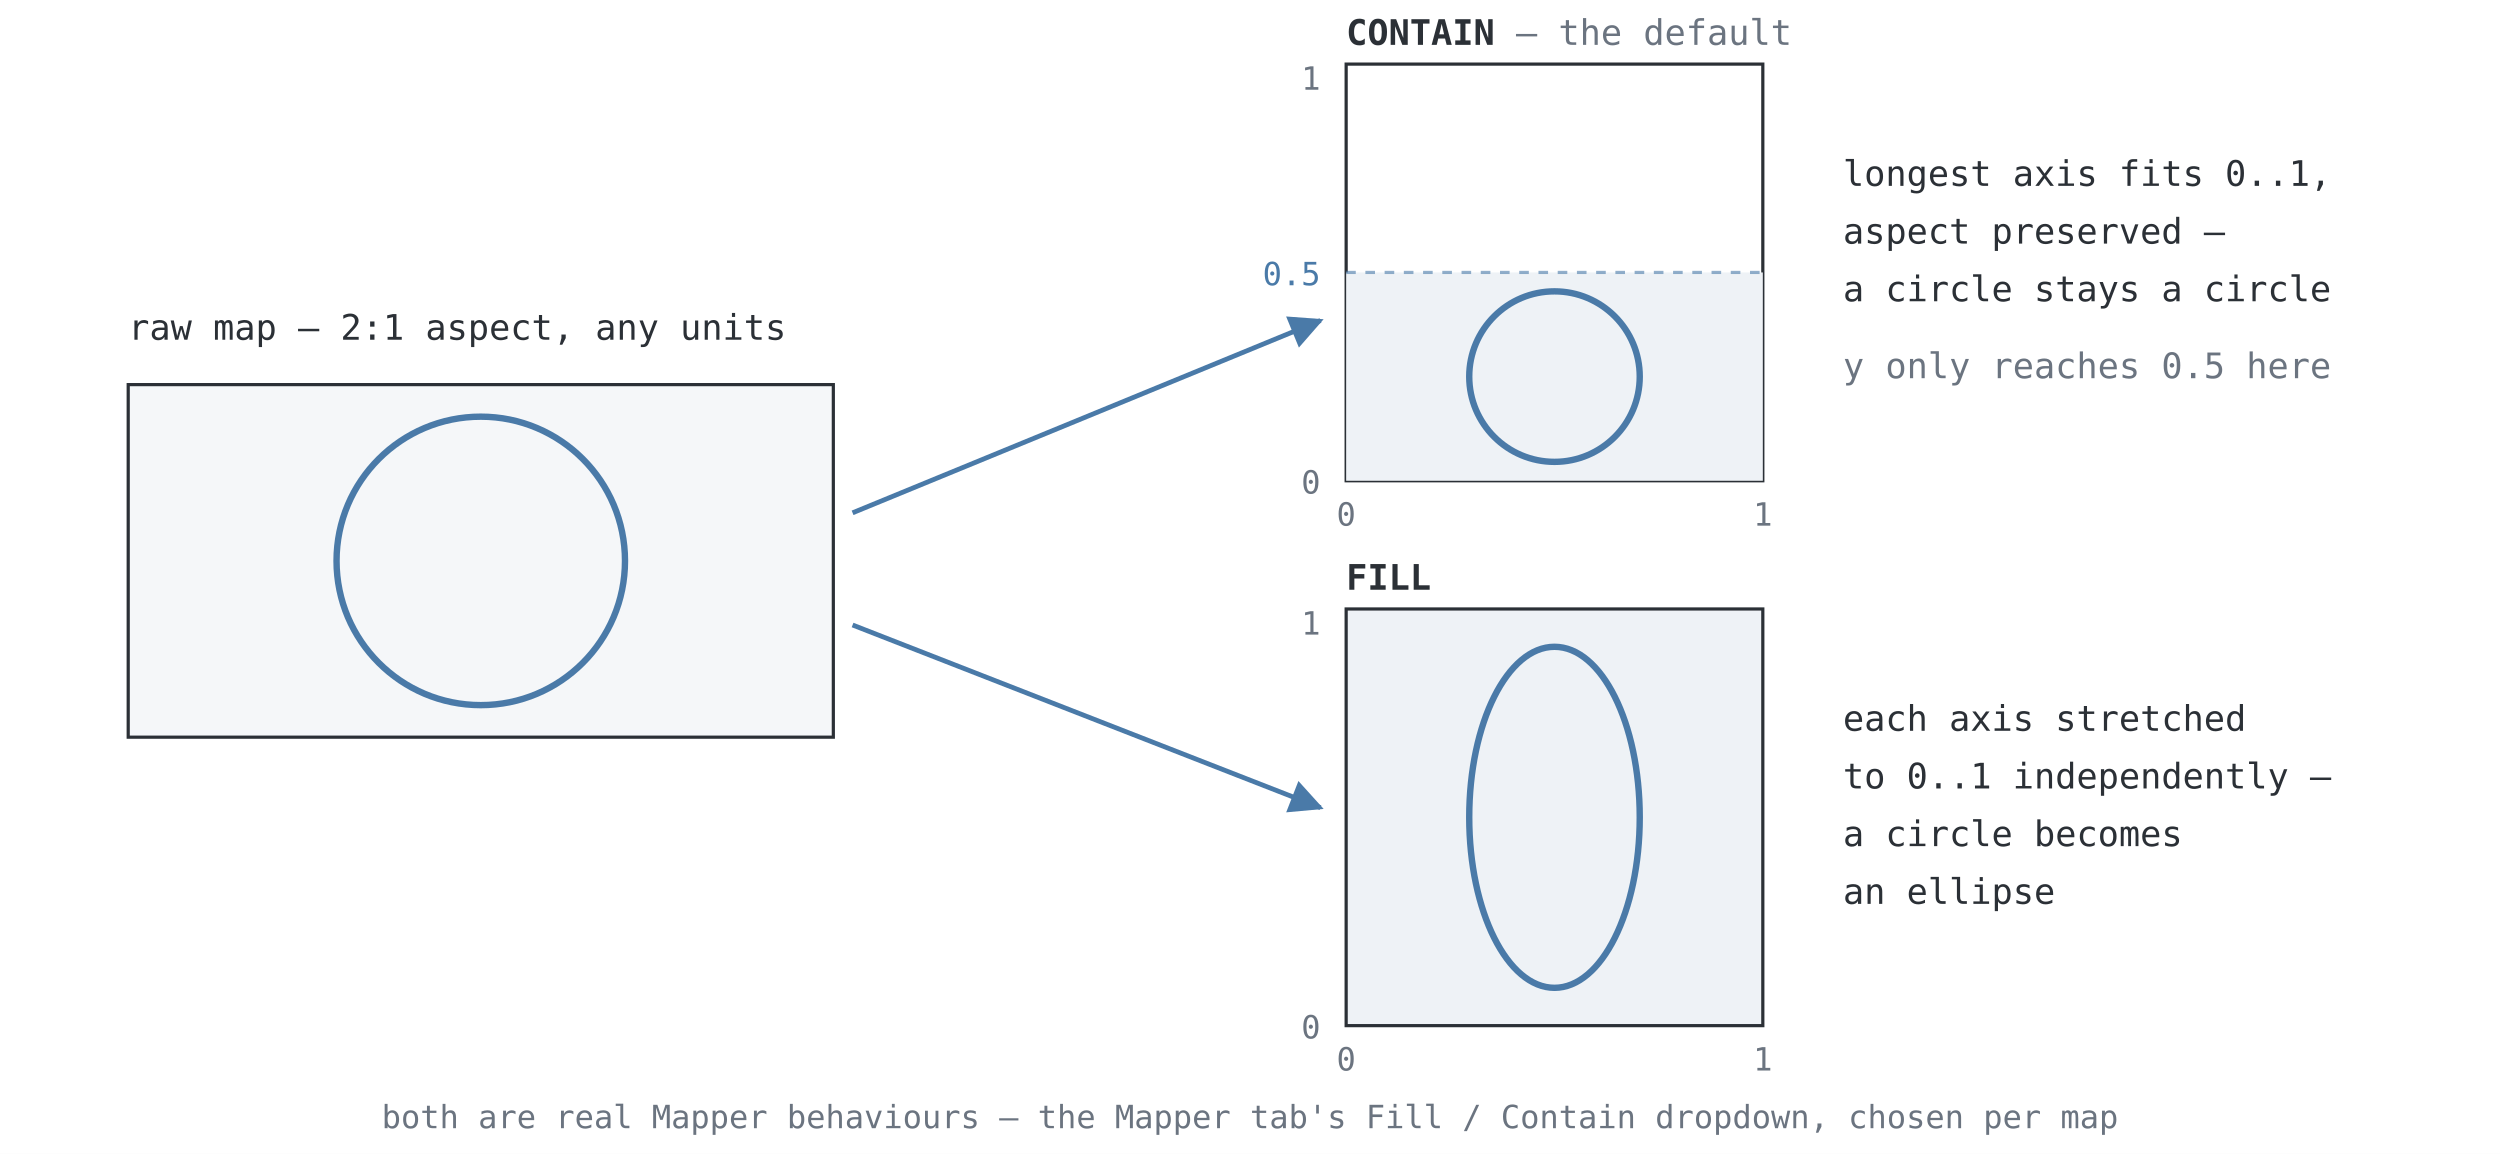
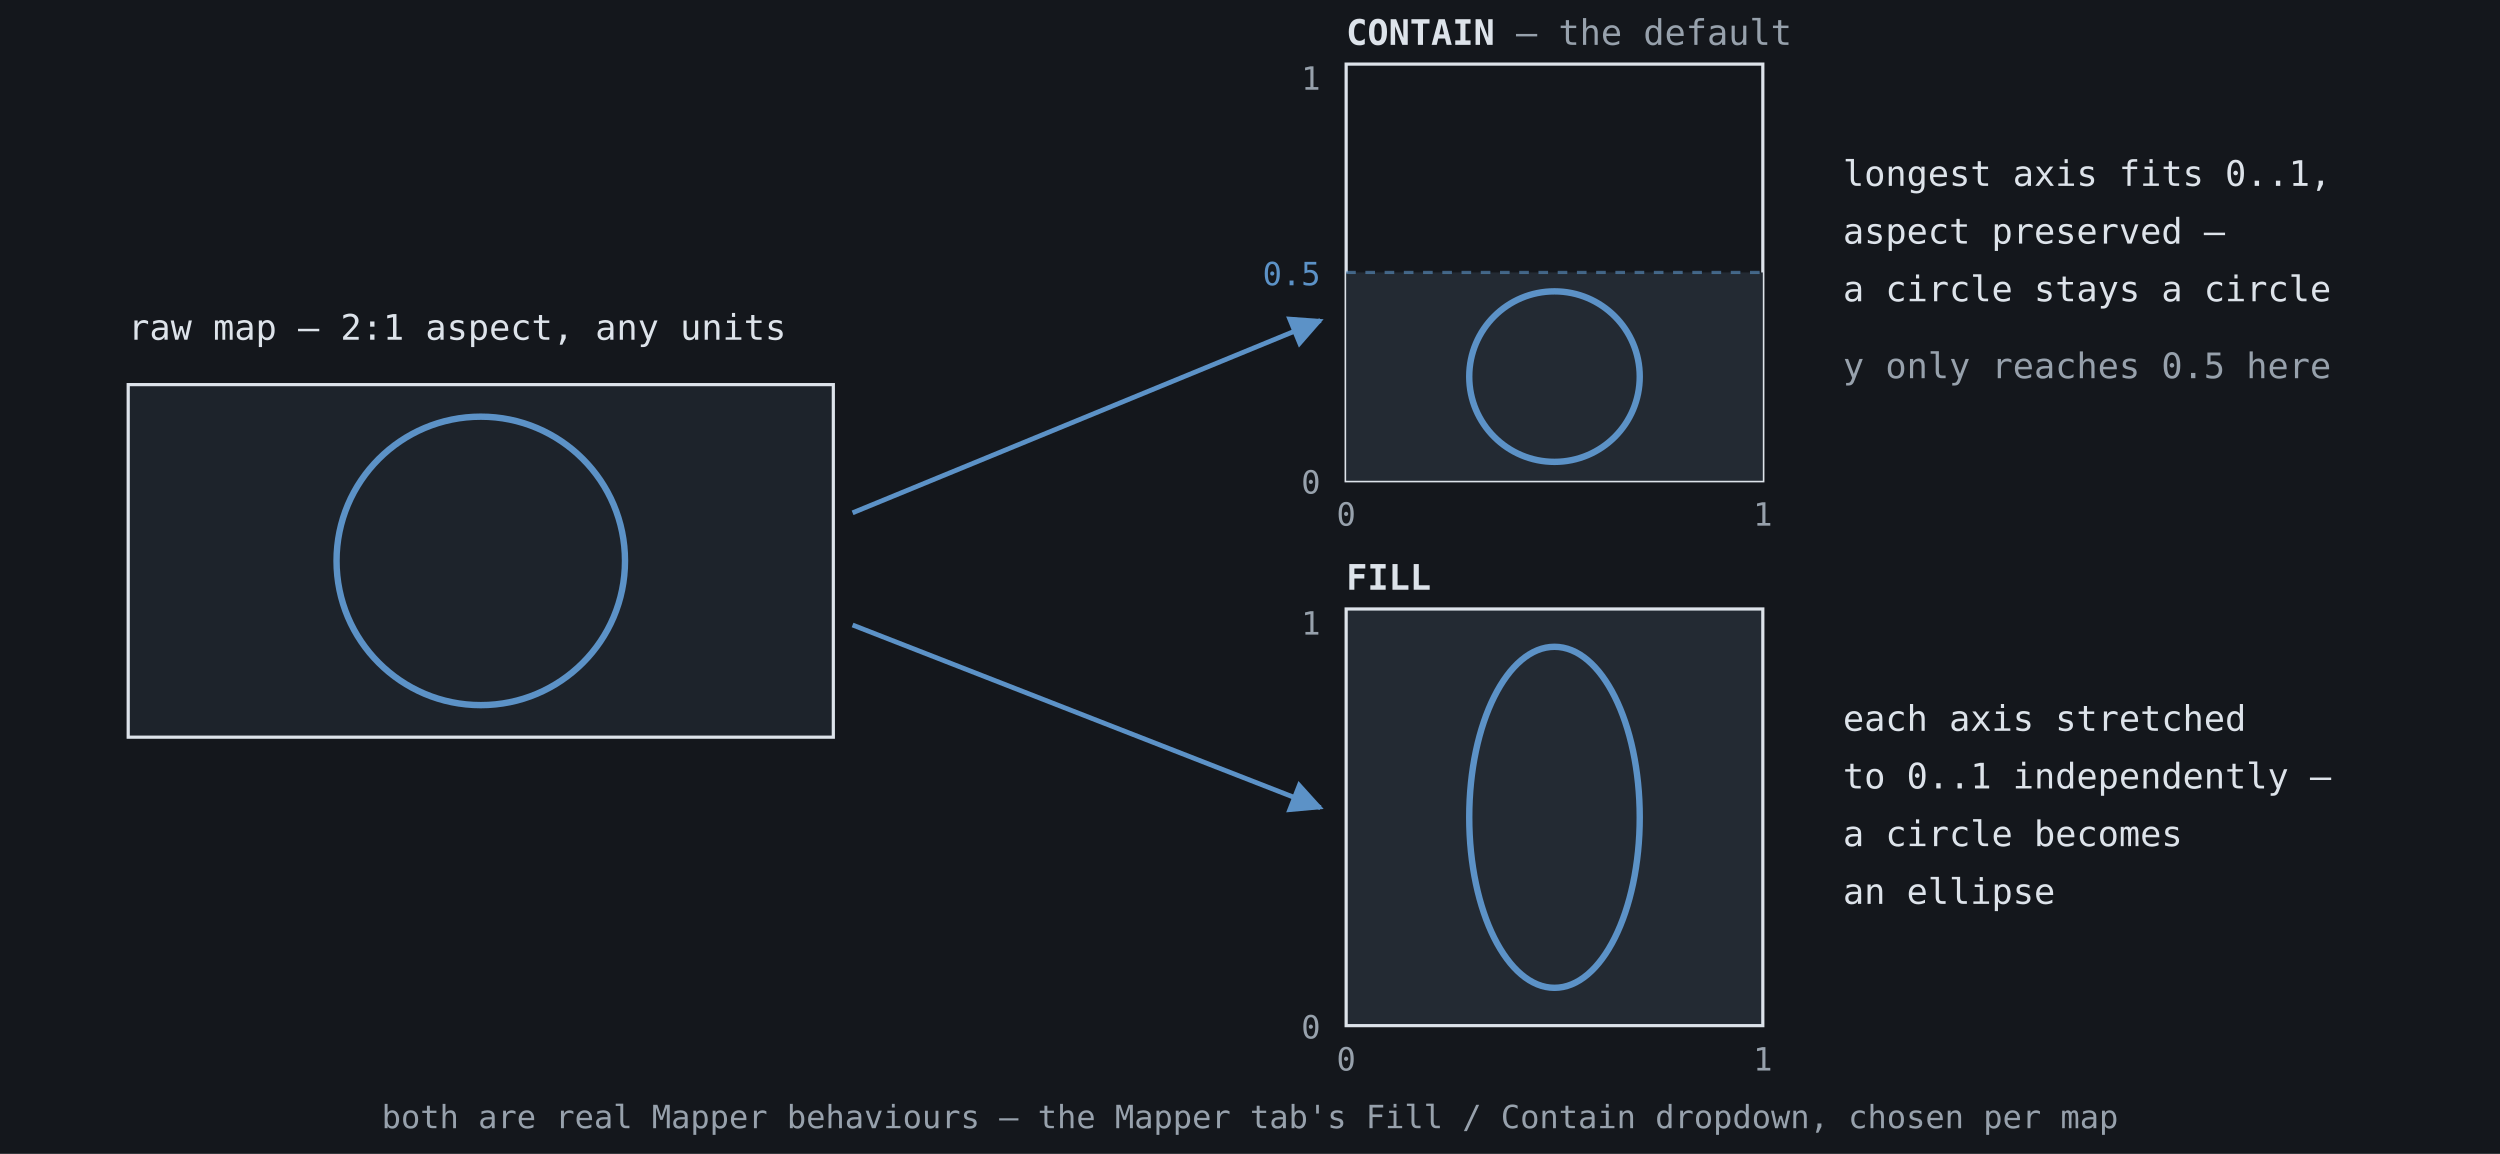
<svg xmlns="http://www.w3.org/2000/svg" viewBox="0 0 780 360" font-family="'IBM Plex Mono','SF Mono',ui-monospace,Menlo,monospace">
  <defs>
    <marker id="arr" viewBox="0 0 10 10" refX="9" refY="5" markerWidth="7" markerHeight="7" orient="auto-start-reverse">
-       <path d="M0,0 L10,5 L0,10 z" fill="#4a7aa8" />
+       <path d="M0,0 L10,5 L0,10 z" fill="#5c92c7" />
    </marker>
  </defs>
-   <rect width="780" height="360" fill="#ffffff" />
-   <text x="40" y="106" font-size="11" fill="#2b3036">raw map — 2:1 aspect, any units</text>
-   <rect x="40" y="120" width="220" height="110" fill="#f5f7f9" stroke="#2b3036" />
-   <circle cx="150" cy="175" r="45" fill="none" stroke="#4a7aa8" stroke-width="2" />
-   <line x1="266" y1="160" x2="412" y2="100" stroke="#4a7aa8" stroke-width="1.5" marker-end="url(#arr)" />
-   <line x1="266" y1="195" x2="412" y2="252" stroke="#4a7aa8" stroke-width="1.5" marker-end="url(#arr)" />
-   <text x="420" y="14" font-size="11" font-weight="bold" fill="#2b3036">CONTAIN <tspan font-weight="normal" fill="#6b7480">— the default</tspan>
+   <rect width="780" height="360" fill="#14171c" />
+   <text x="40" y="106" font-size="11" fill="#dde3ea">raw map — 2:1 aspect, any units</text>
+   <rect x="40" y="120" width="220" height="110" fill="#1d232b" stroke="#dde3ea" />
+   <circle cx="150" cy="175" r="45" fill="none" stroke="#5c92c7" stroke-width="2" />
+   <line x1="266" y1="160" x2="412" y2="100" stroke="#5c92c7" stroke-width="1.5" marker-end="url(#arr)" />
+   <line x1="266" y1="195" x2="412" y2="252" stroke="#5c92c7" stroke-width="1.5" marker-end="url(#arr)" />
+   <text x="420" y="14" font-size="11" font-weight="bold" fill="#dde3ea">CONTAIN <tspan font-weight="normal" fill="#97a1ac">— the default</tspan>
  </text>
-   <rect x="420" y="20" width="130" height="130" fill="#ffffff" stroke="#2b3036" />
-   <rect x="420" y="85" width="130" height="65" fill="#eef2f6" />
-   <circle cx="485" cy="117.5" r="26.6" fill="none" stroke="#4a7aa8" stroke-width="2" />
-   <line x1="420" y1="85" x2="550" y2="85" stroke="#4a7aa8" stroke-dasharray="3 3" opacity="0.6" />
-   <text x="412" y="89" text-anchor="end" font-size="10" fill="#4a7aa8">0.5</text>
-   <text x="412" y="154" text-anchor="end" font-size="10" fill="#6b7480">0</text>
-   <text x="412" y="28" text-anchor="end" font-size="10" fill="#6b7480">1</text>
-   <text x="420" y="164" text-anchor="middle" font-size="10" fill="#6b7480">0</text>
-   <text x="550" y="164" text-anchor="middle" font-size="10" fill="#6b7480">1</text>
-   <text x="575" y="58" font-size="11" fill="#2b3036">longest axis fits 0..1,</text>
-   <text x="575" y="76" font-size="11" fill="#2b3036">aspect preserved —</text>
-   <text x="575" y="94" font-size="11" fill="#2b3036">a circle stays a circle</text>
-   <text x="575" y="118" font-size="11" fill="#6b7480">y only reaches 0.5 here</text>
-   <text x="420" y="184" font-size="11" font-weight="bold" fill="#2b3036">FILL</text>
-   <rect x="420" y="190" width="130" height="130" fill="#eef2f6" stroke="#2b3036" />
-   <ellipse cx="485" cy="255" rx="26.6" ry="53.2" fill="none" stroke="#4a7aa8" stroke-width="2" />
-   <text x="412" y="324" text-anchor="end" font-size="10" fill="#6b7480">0</text>
-   <text x="412" y="198" text-anchor="end" font-size="10" fill="#6b7480">1</text>
-   <text x="420" y="334" text-anchor="middle" font-size="10" fill="#6b7480">0</text>
-   <text x="550" y="334" text-anchor="middle" font-size="10" fill="#6b7480">1</text>
-   <text x="575" y="228" font-size="11" fill="#2b3036">each axis stretched</text>
-   <text x="575" y="246" font-size="11" fill="#2b3036">to 0..1 independently —</text>
-   <text x="575" y="264" font-size="11" fill="#2b3036">a circle becomes</text>
-   <text x="575" y="282" font-size="11" fill="#2b3036">an ellipse</text>
-   <text x="390" y="352" text-anchor="middle" font-size="10" fill="#6b7480">both are real Mapper behaviours — the Mapper tab's Fill / Contain dropdown, chosen per map</text>
+   <rect x="420" y="20" width="130" height="130" fill="#14171c" stroke="#dde3ea" />
+   <rect x="420" y="85" width="130" height="65" fill="#232a33" />
+   <circle cx="485" cy="117.5" r="26.6" fill="none" stroke="#5c92c7" stroke-width="2" />
+   <line x1="420" y1="85" x2="550" y2="85" stroke="#5c92c7" stroke-dasharray="3 3" opacity="0.6" />
+   <text x="412" y="89" text-anchor="end" font-size="10" fill="#5c92c7">0.5</text>
+   <text x="412" y="154" text-anchor="end" font-size="10" fill="#97a1ac">0</text>
+   <text x="412" y="28" text-anchor="end" font-size="10" fill="#97a1ac">1</text>
+   <text x="420" y="164" text-anchor="middle" font-size="10" fill="#97a1ac">0</text>
+   <text x="550" y="164" text-anchor="middle" font-size="10" fill="#97a1ac">1</text>
+   <text x="575" y="58" font-size="11" fill="#dde3ea">longest axis fits 0..1,</text>
+   <text x="575" y="76" font-size="11" fill="#dde3ea">aspect preserved —</text>
+   <text x="575" y="94" font-size="11" fill="#dde3ea">a circle stays a circle</text>
+   <text x="575" y="118" font-size="11" fill="#97a1ac">y only reaches 0.5 here</text>
+   <text x="420" y="184" font-size="11" font-weight="bold" fill="#dde3ea">FILL</text>
+   <rect x="420" y="190" width="130" height="130" fill="#232a33" stroke="#dde3ea" />
+   <ellipse cx="485" cy="255" rx="26.6" ry="53.2" fill="none" stroke="#5c92c7" stroke-width="2" />
+   <text x="412" y="324" text-anchor="end" font-size="10" fill="#97a1ac">0</text>
+   <text x="412" y="198" text-anchor="end" font-size="10" fill="#97a1ac">1</text>
+   <text x="420" y="334" text-anchor="middle" font-size="10" fill="#97a1ac">0</text>
+   <text x="550" y="334" text-anchor="middle" font-size="10" fill="#97a1ac">1</text>
+   <text x="575" y="228" font-size="11" fill="#dde3ea">each axis stretched</text>
+   <text x="575" y="246" font-size="11" fill="#dde3ea">to 0..1 independently —</text>
+   <text x="575" y="264" font-size="11" fill="#dde3ea">a circle becomes</text>
+   <text x="575" y="282" font-size="11" fill="#dde3ea">an ellipse</text>
+   <text x="390" y="352" text-anchor="middle" font-size="10" fill="#97a1ac">both are real Mapper behaviours — the Mapper tab's Fill / Contain dropdown, chosen per map</text>
</svg>
